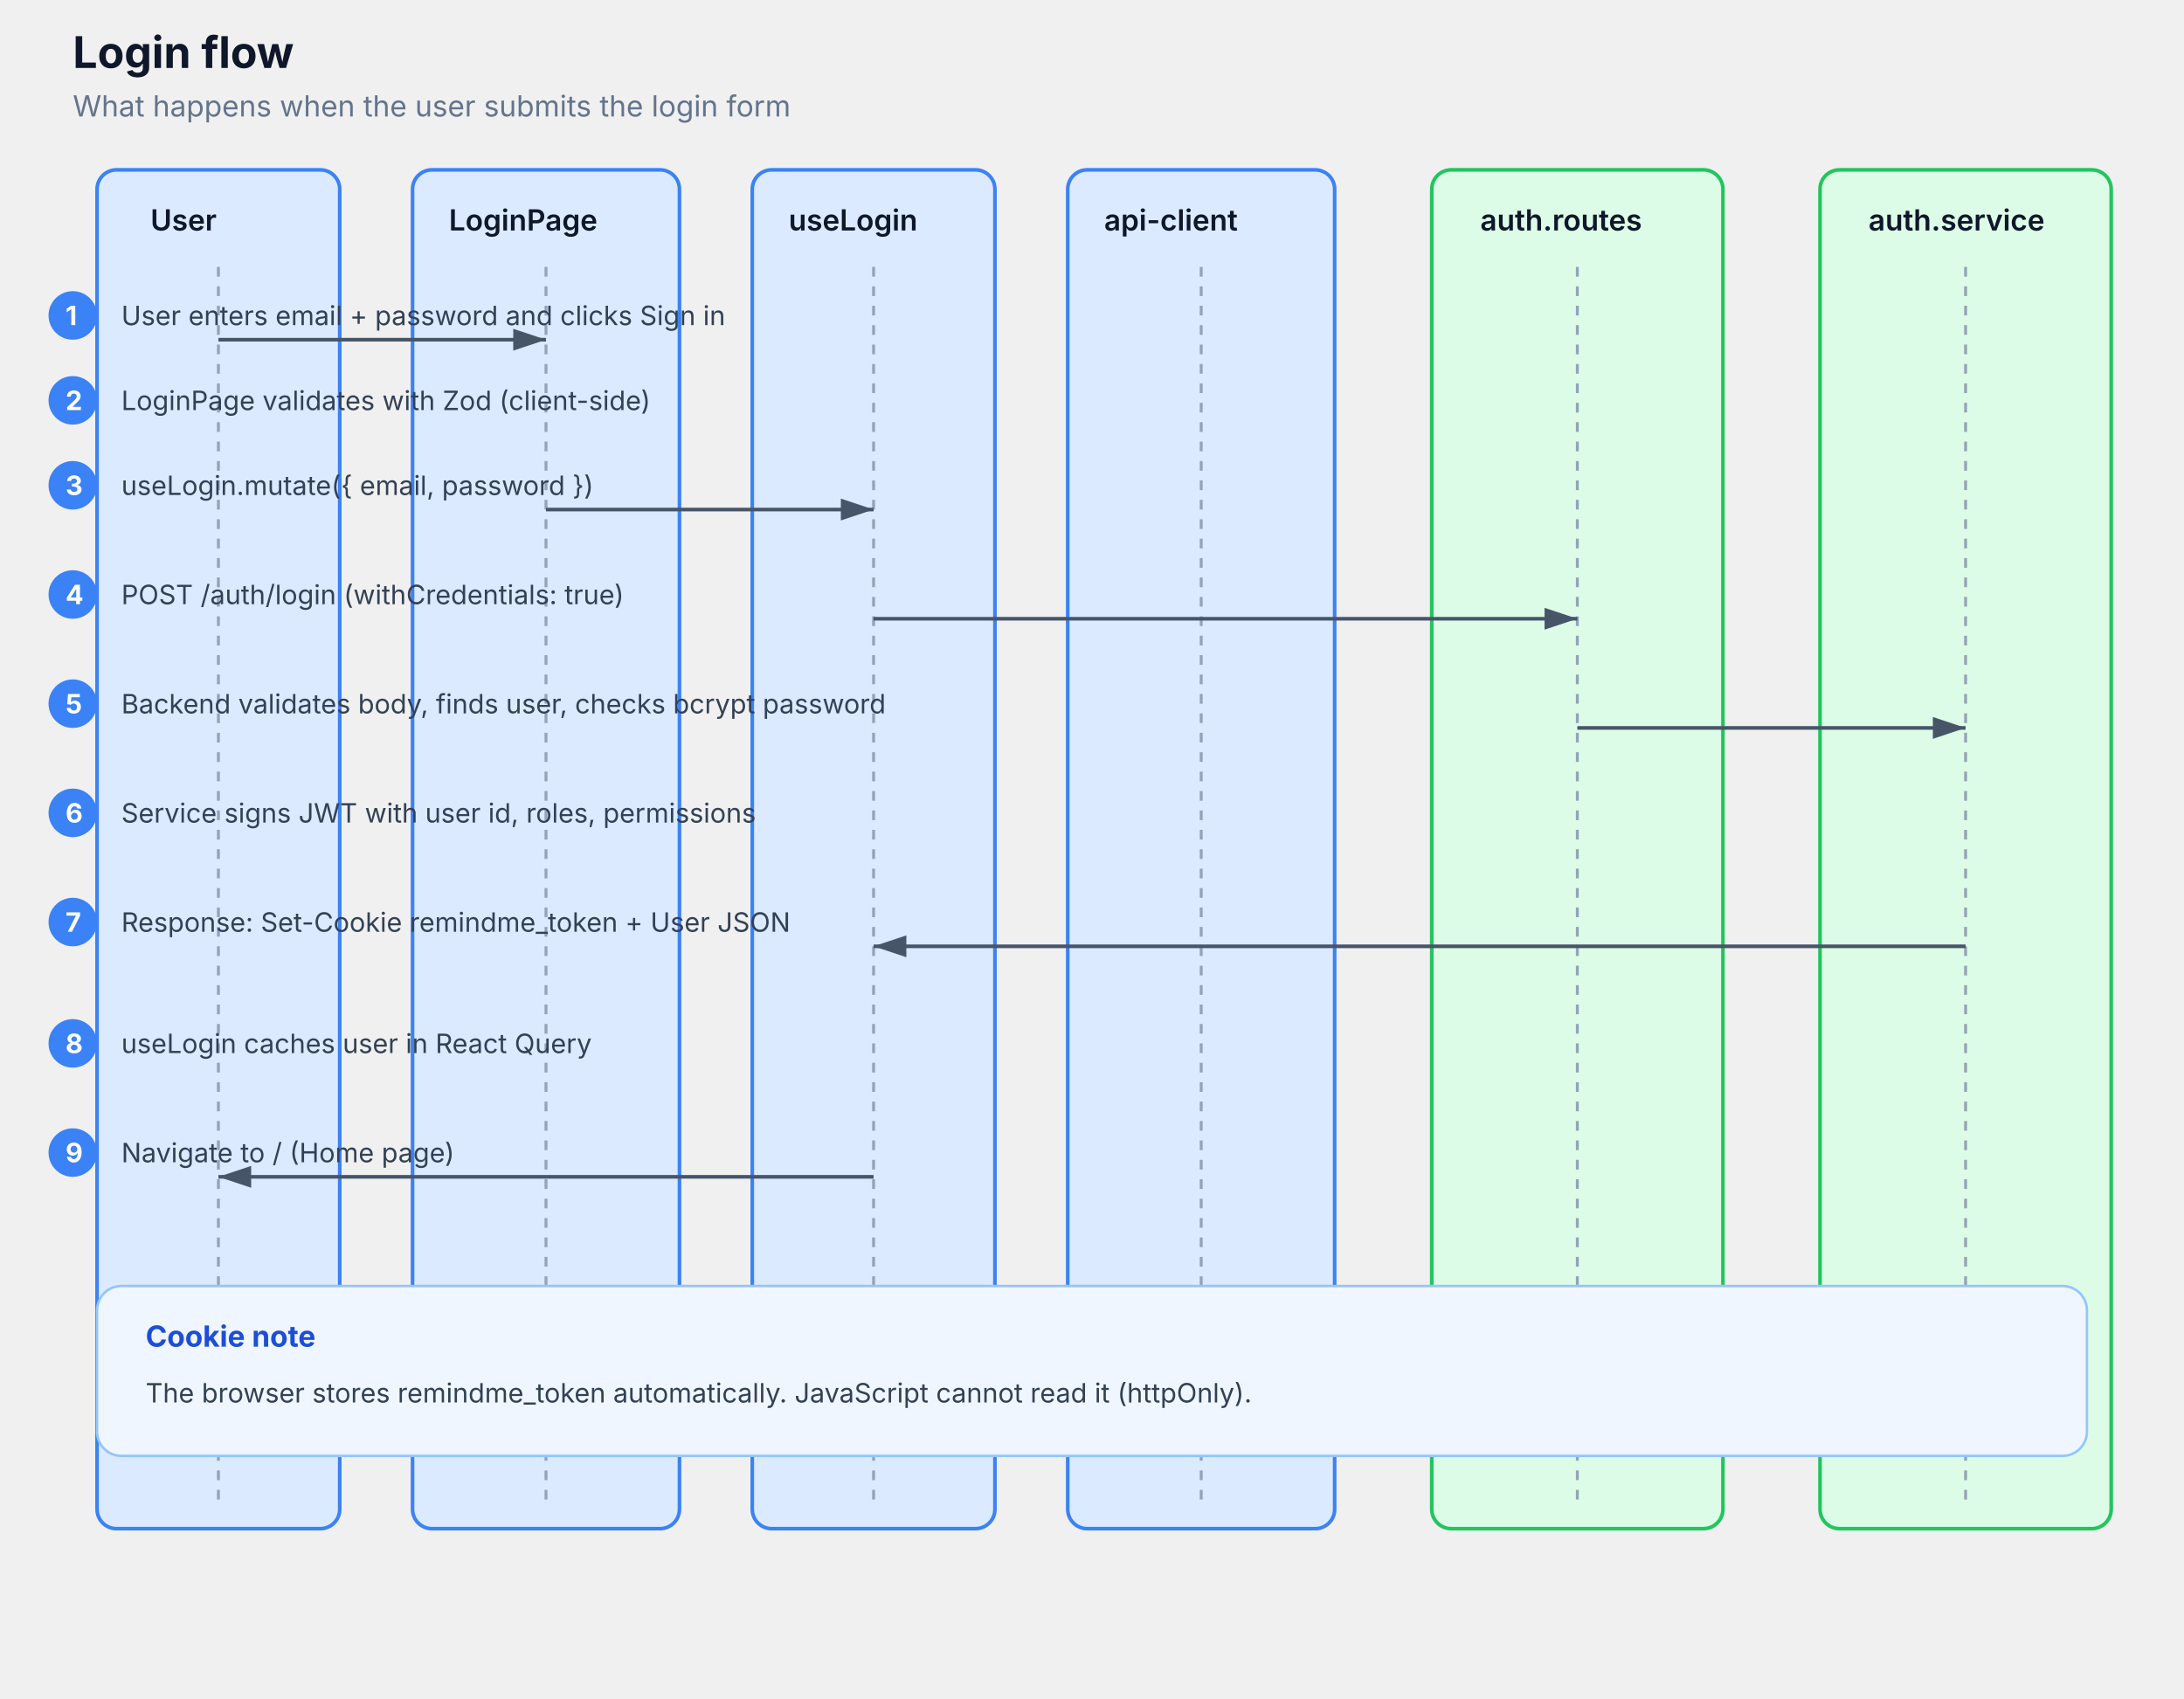
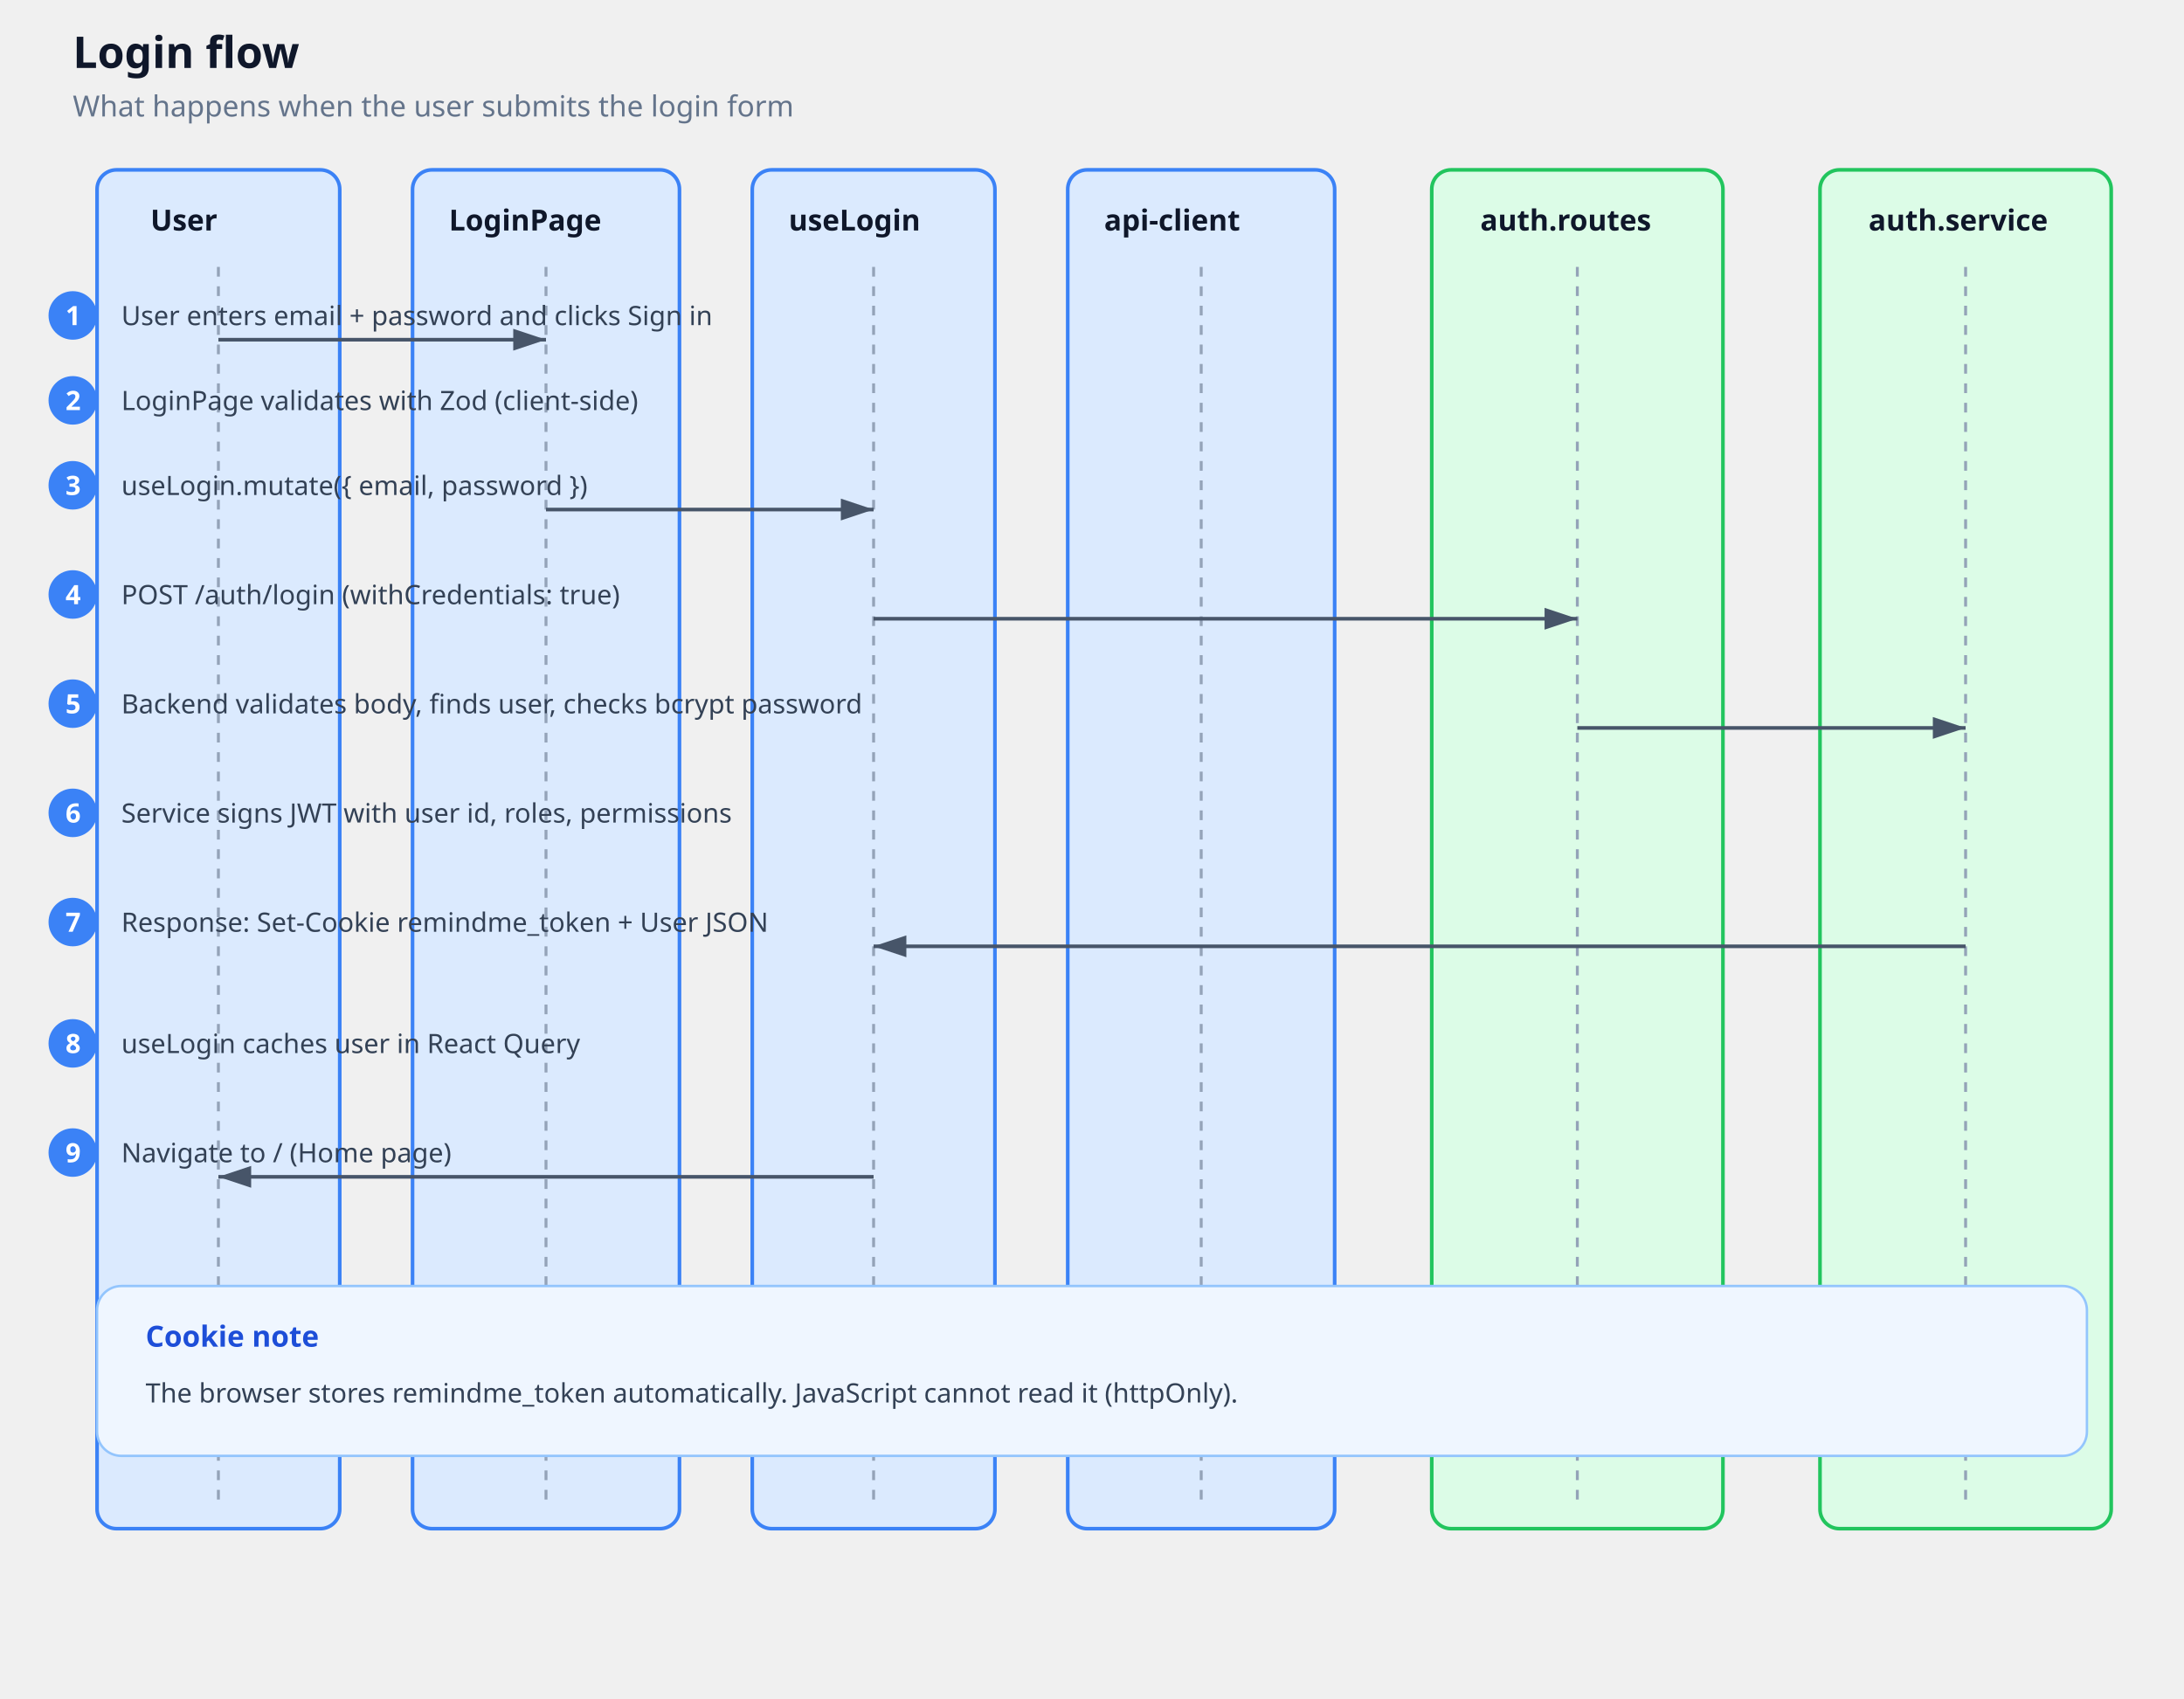
- <svg xmlns="http://www.w3.org/2000/svg" viewBox="0 0 900 700" font-family="Inter, system-ui, sans-serif">
+ <svg xmlns="http://www.w3.org/2000/svg" viewBox="0 0 900 700" font-family="Figtree, system-ui, sans-serif">
  <defs>
    <marker id="arrow" markerWidth="10" markerHeight="10" refX="9" refY="3" orient="auto">
      <path d="M0,0 L9,3 L0,6 Z" fill="#475569" />
    </marker>
    <style>
      .actor { fill: #f1f5f9; stroke: #64748b; stroke-width: 1.5; rx: 8; }
      .frontend { fill: #dbeafe; stroke: #3b82f6; }
      .backend { fill: #dcfce7; stroke: #22c55e; }
      .label { font-size: 12px; fill: #0f172a; font-weight: 600; }
      .step { font-size: 11px; fill: #334155; }
      .num { font-size: 11px; font-weight: 700; fill: white; }
      .circle { fill: #3b82f6; }
      .line { stroke: #94a3b8; stroke-width: 1.2; stroke-dasharray: 4 4; }
      .arrow { stroke: #475569; stroke-width: 1.5; fill: none; marker-end: url(#arrow); }
    </style>
  </defs>
  <text x="30" y="28" font-size="18" font-weight="700" fill="#0f172a">Login flow</text>
  <text x="30" y="48" font-size="12" fill="#64748b">What happens when the user submits the login form</text>
  <rect class="actor frontend" x="40" y="70" width="100" height="560" />
  <text class="label" x="62" y="95">User</text>
  <line class="line" x1="90" y1="110" x2="90" y2="620" />
  <rect class="actor frontend" x="170" y="70" width="110" height="560" />
  <text class="label" x="185" y="95">LoginPage</text>
  <line class="line" x1="225" y1="110" x2="225" y2="620" />
  <rect class="actor frontend" x="310" y="70" width="100" height="560" />
  <text class="label" x="325" y="95">useLogin</text>
  <line class="line" x1="360" y1="110" x2="360" y2="620" />
  <rect class="actor frontend" x="440" y="70" width="110" height="560" />
  <text class="label" x="455" y="95">api-client</text>
  <line class="line" x1="495" y1="110" x2="495" y2="620" />
  <rect class="actor backend" x="590" y="70" width="120" height="560" />
  <text class="label" x="610" y="95">auth.routes</text>
  <line class="line" x1="650" y1="110" x2="650" y2="620" />
  <rect class="actor backend" x="750" y="70" width="120" height="560" />
  <text class="label" x="770" y="95">auth.service</text>
  <line class="line" x1="810" y1="110" x2="810" y2="620" />
  <circle class="circle" cx="30" cy="130" r="10" />
  <text class="num" x="27" y="134">1</text>
  <text class="step" x="50" y="134">User enters email + password and clicks Sign in</text>
  <path class="arrow" d="M90 140 H225" />
  <circle class="circle" cx="30" cy="165" r="10" />
  <text class="num" x="27" y="169">2</text>
  <text class="step" x="50" y="169">LoginPage validates with Zod (client-side)</text>
  <circle class="circle" cx="30" cy="200" r="10" />
  <text class="num" x="27" y="204">3</text>
  <text class="step" x="50" y="204">useLogin.mutate({ email, password })</text>
  <path class="arrow" d="M225 210 H360" />
  <circle class="circle" cx="30" cy="245" r="10" />
  <text class="num" x="27" y="249">4</text>
  <text class="step" x="50" y="249">POST /auth/login (withCredentials: true)</text>
  <path class="arrow" d="M360 255 H495 H650" />
  <circle class="circle" cx="30" cy="290" r="10" />
  <text class="num" x="27" y="294">5</text>
  <text class="step" x="50" y="294">Backend validates body, finds user, checks bcrypt password</text>
  <path class="arrow" d="M650 300 H810" />
  <circle class="circle" cx="30" cy="335" r="10" />
  <text class="num" x="27" y="339">6</text>
  <text class="step" x="50" y="339">Service signs JWT with user id, roles, permissions</text>
  <circle class="circle" cx="30" cy="380" r="10" />
  <text class="num" x="27" y="384">7</text>
  <text class="step" x="50" y="384">Response: Set-Cookie remindme_token + User JSON</text>
  <path class="arrow" d="M810 390 H650 H495 H360" stroke-dasharray="none" />
  <circle class="circle" cx="30" cy="430" r="10" />
  <text class="num" x="27" y="434">8</text>
  <text class="step" x="50" y="434">useLogin caches user in React Query</text>
  <circle class="circle" cx="30" cy="475" r="10" />
  <text class="num" x="27" y="479">9</text>
  <text class="step" x="50" y="479">Navigate to / (Home page)</text>
  <path class="arrow" d="M360 485 H225 H90" />
  <rect x="40" y="530" width="820" height="70" rx="10" fill="#eff6ff" stroke="#93c5fd" />
  <text x="60" y="555" font-size="12" font-weight="700" fill="#1d4ed8">Cookie note</text>
  <text x="60" y="578" font-size="11" fill="#334155">The browser stores remindme_token automatically. JavaScript cannot read it (httpOnly).</text>
</svg>
